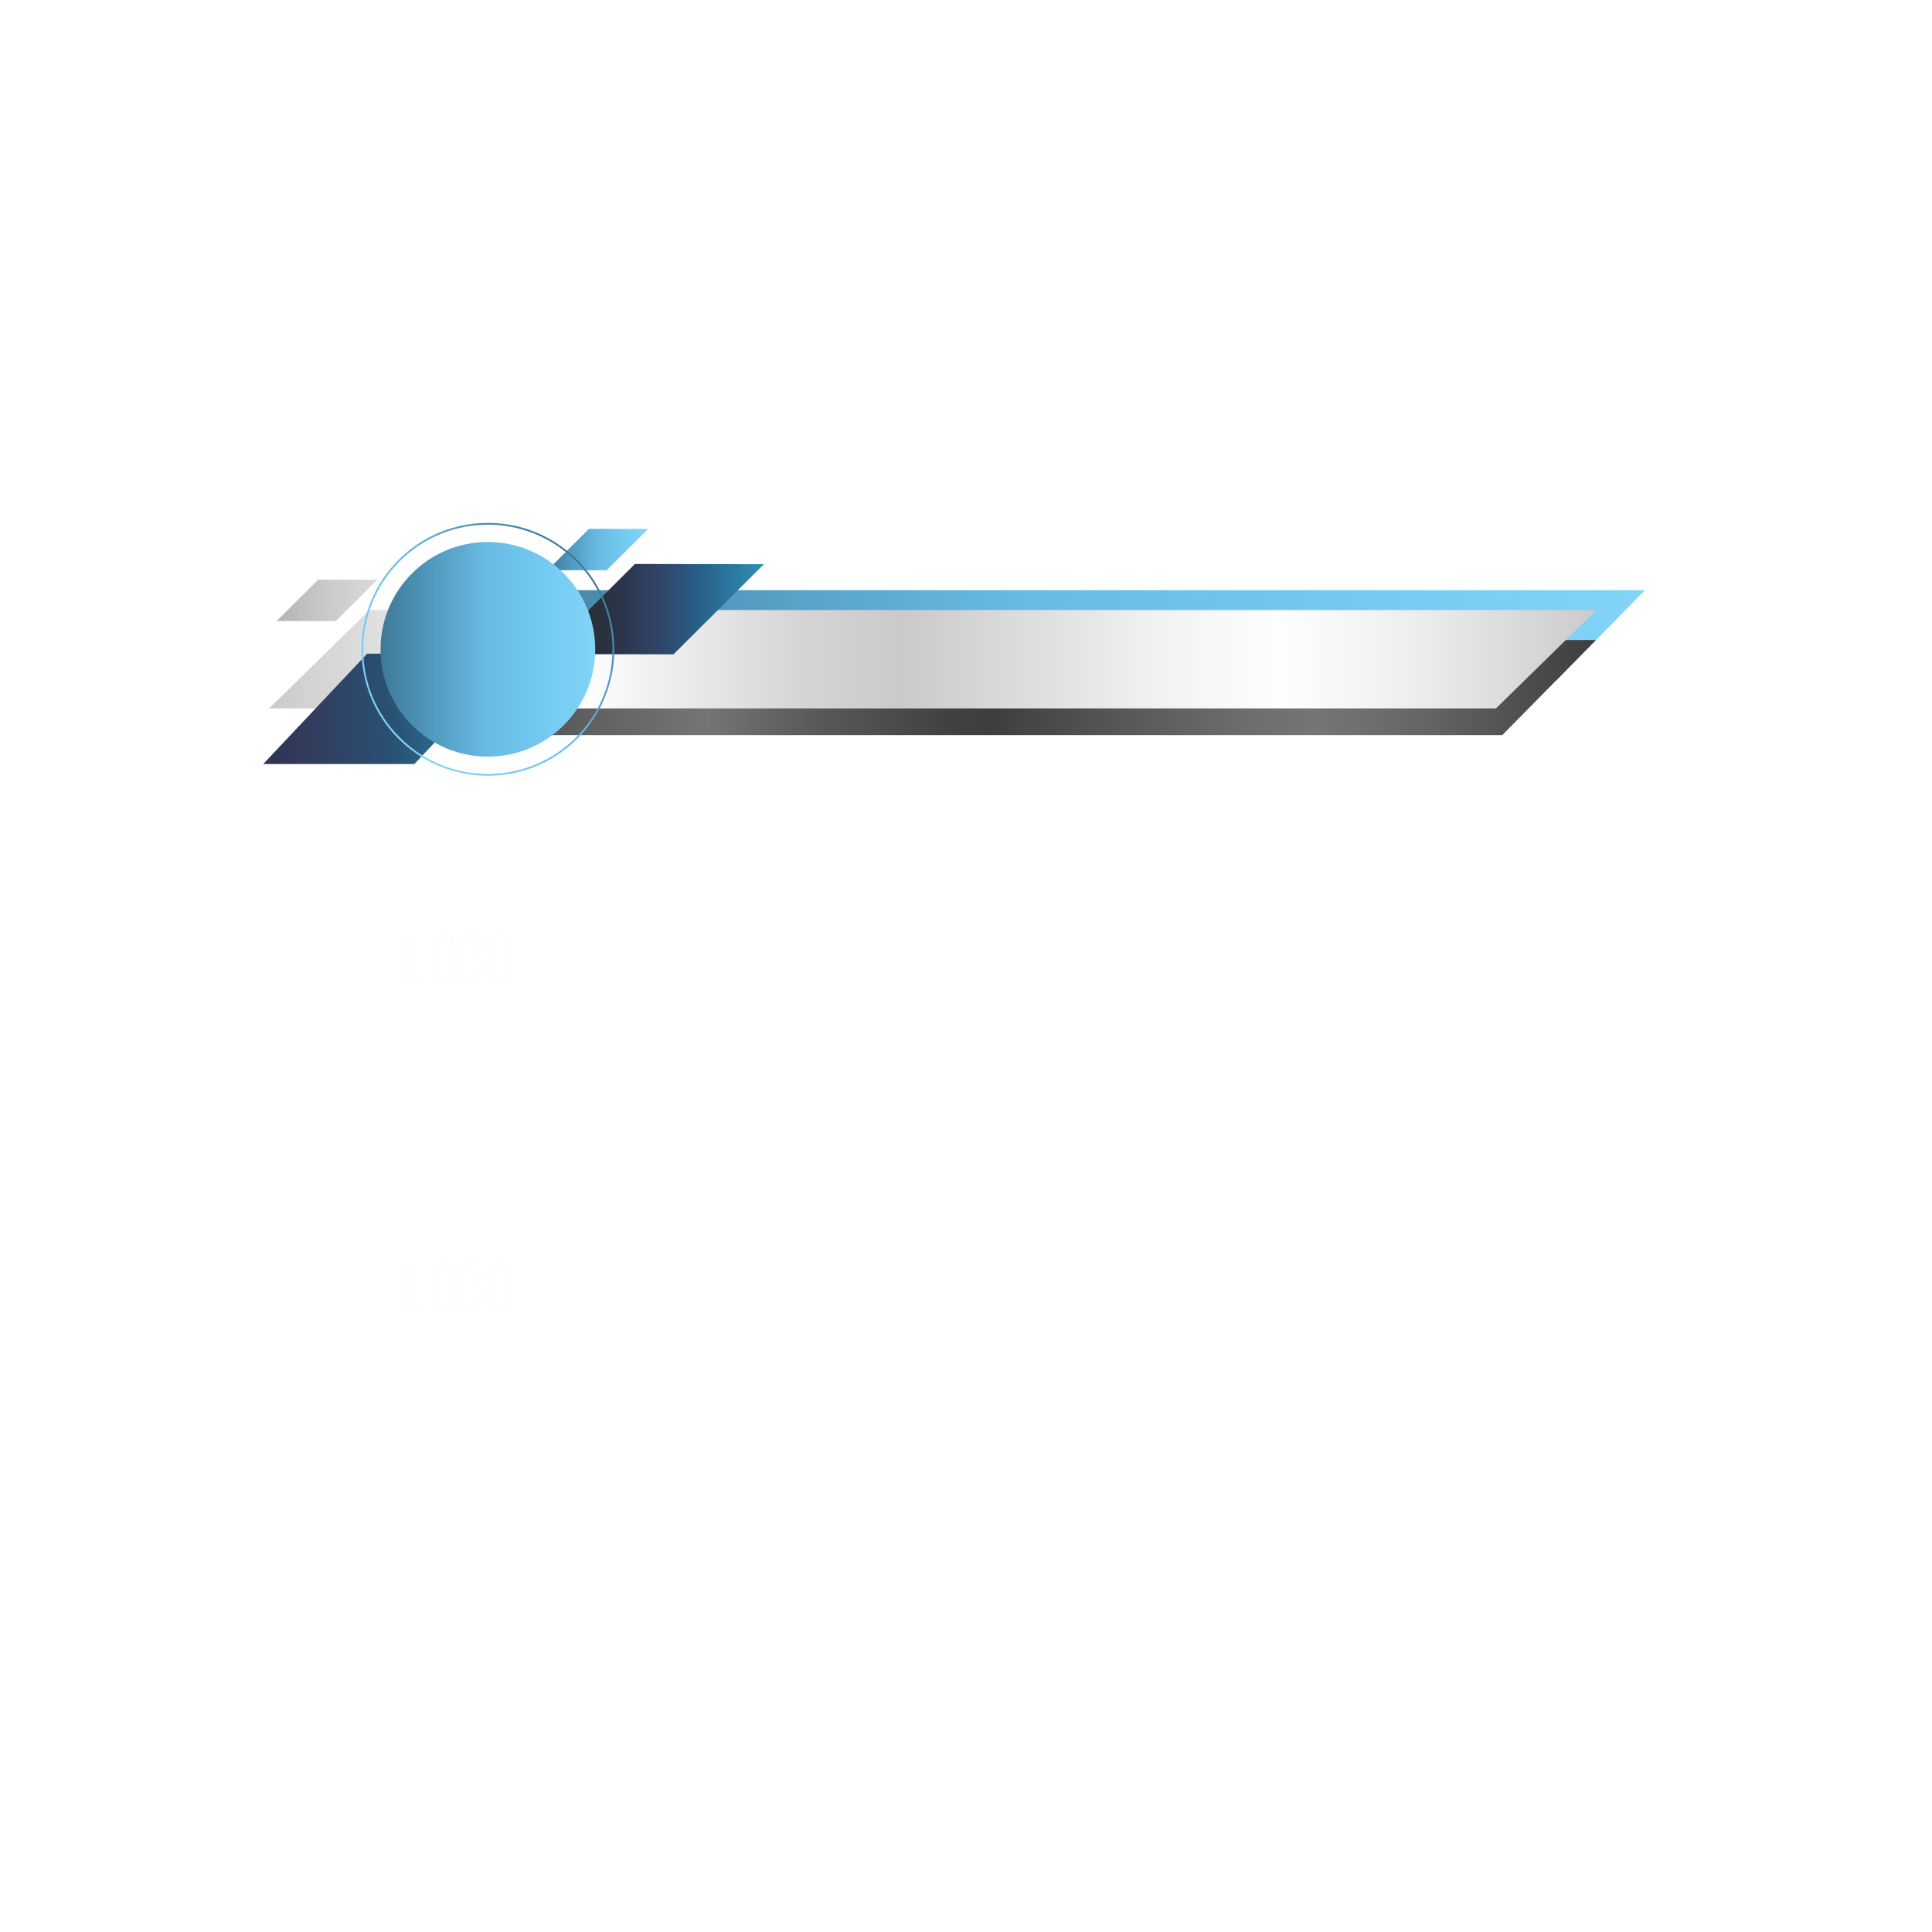
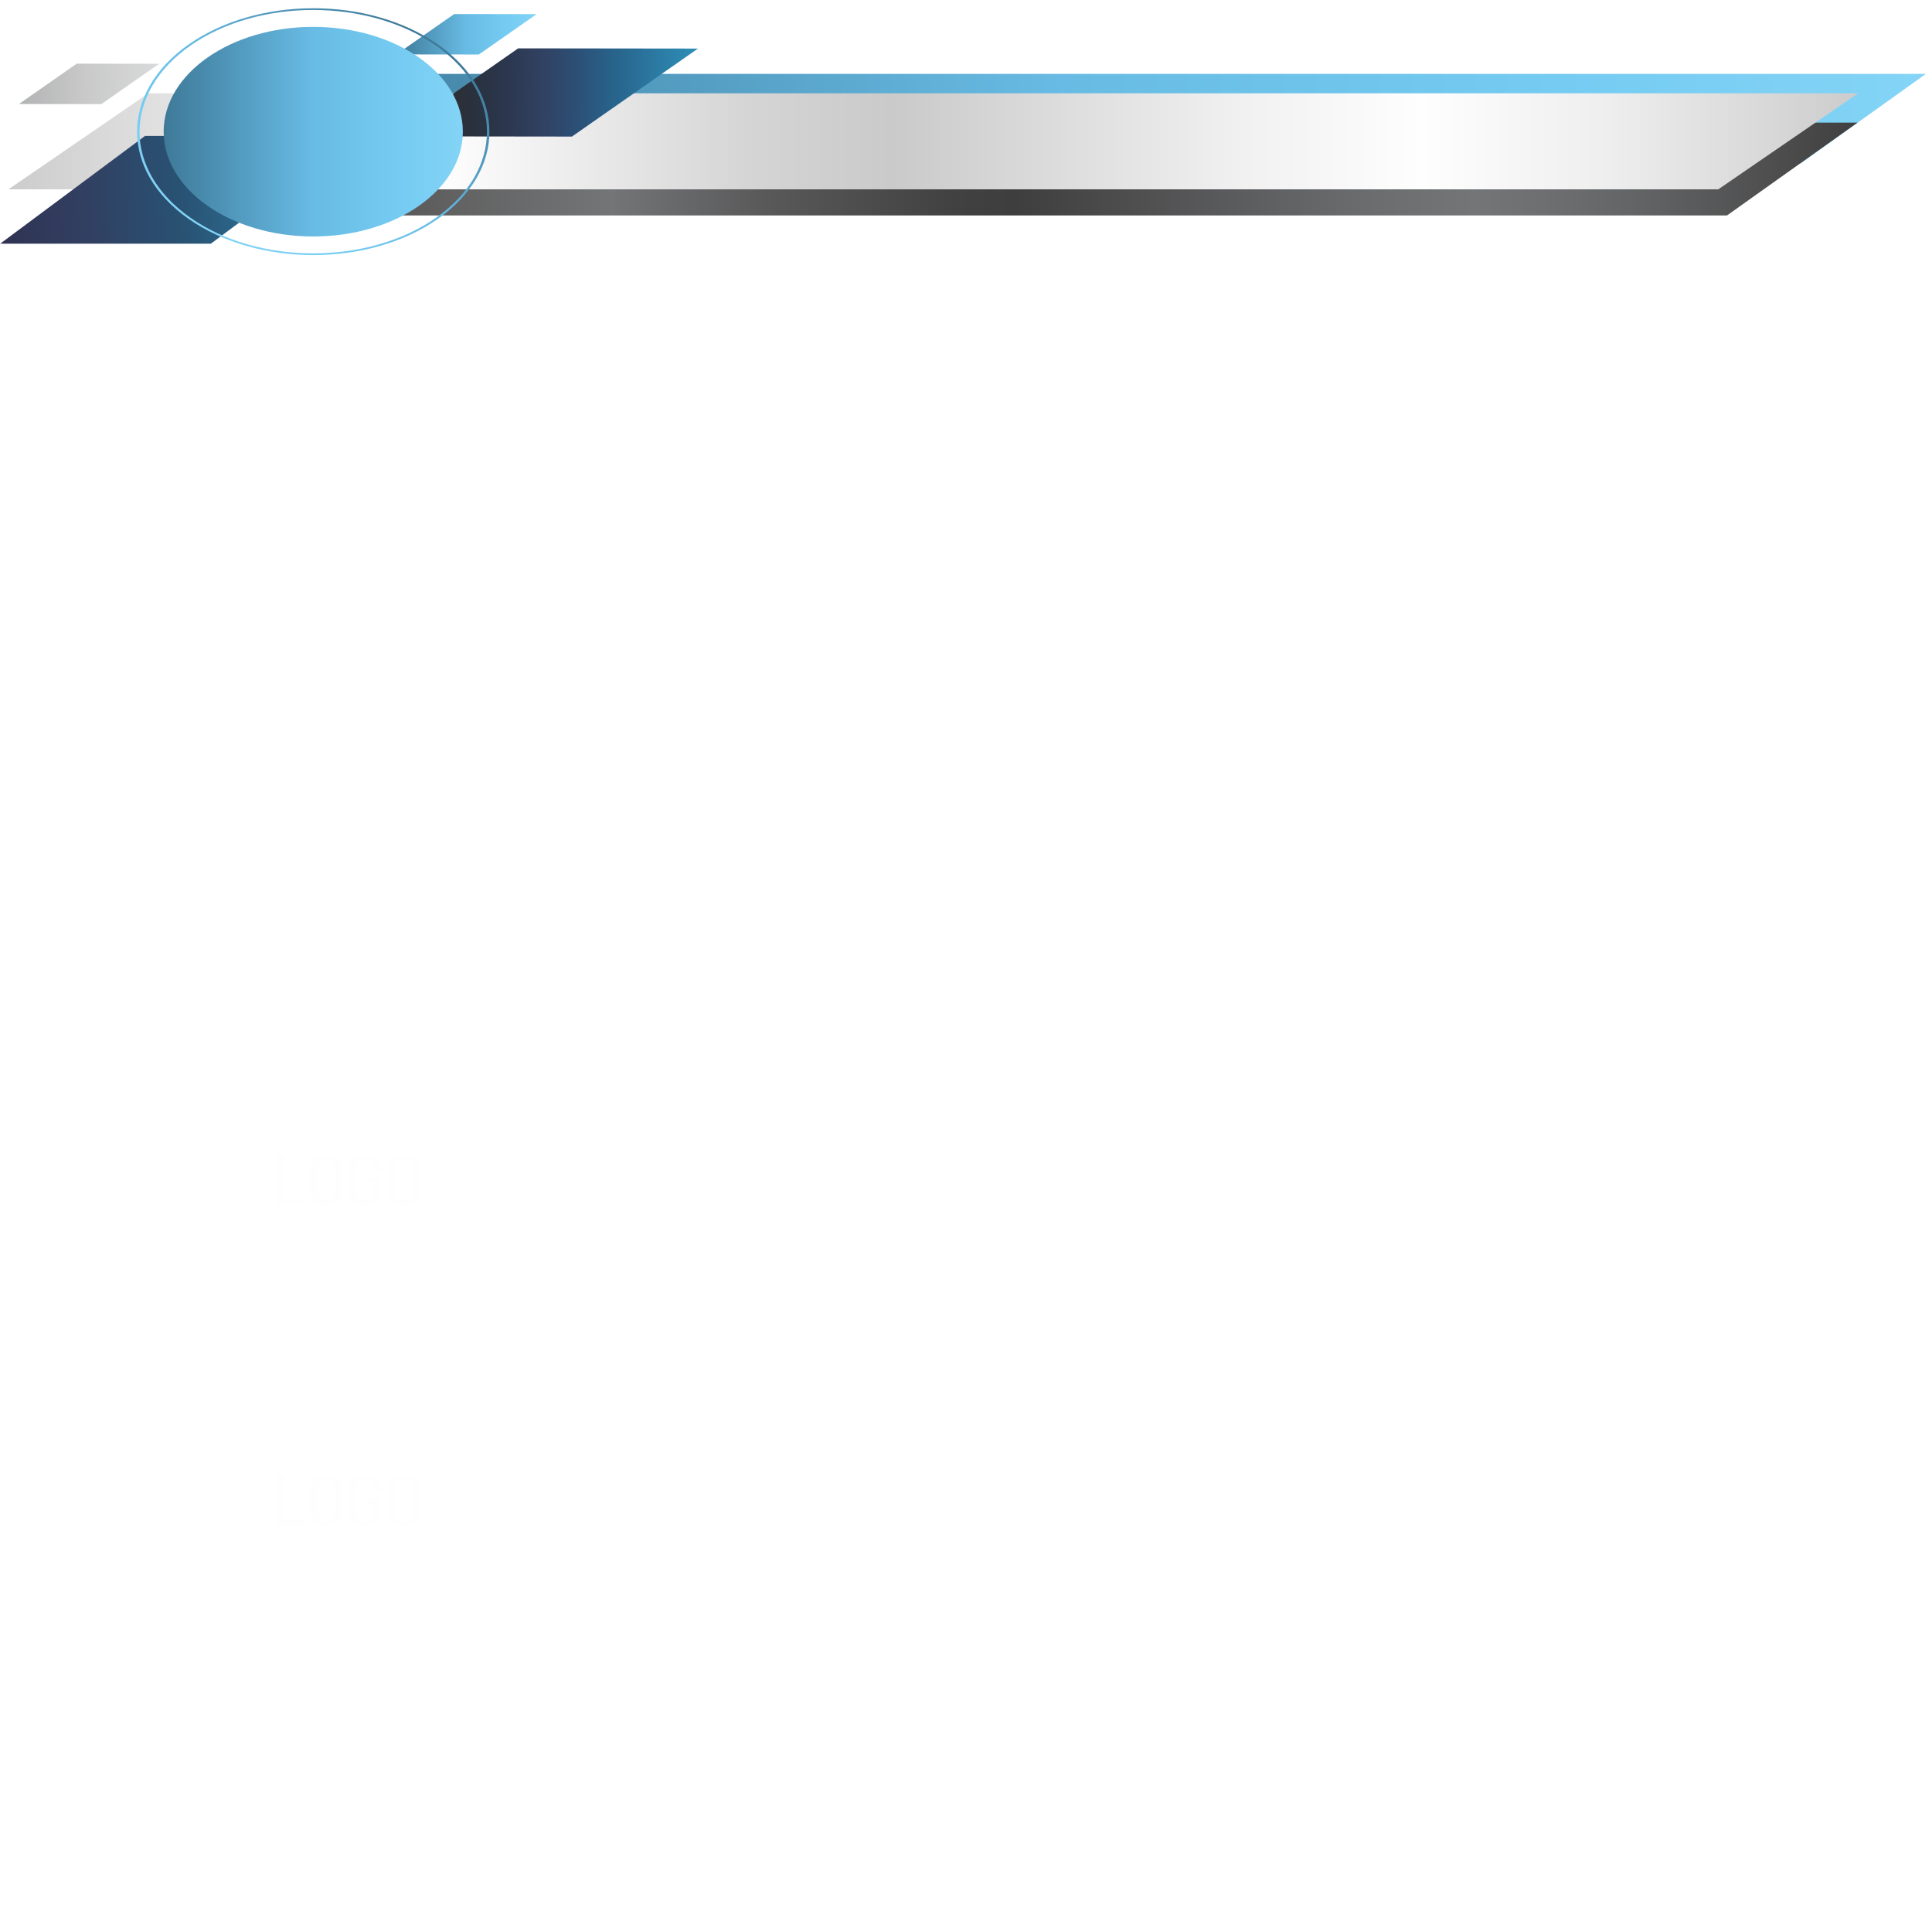
<svg xmlns="http://www.w3.org/2000/svg" style="isolation:isolate" viewBox="0 0 500 500" width="500" height="500">
  <defs>
-     <clipPath id="_clipPath_DlfuaNJ4FZlnNgvWulC9aoUaNgFVyVbb">
+     <clipPath id="_clipPath_NuuOXnK5UHf6k4wVjsEufoNVjX7rBxkS">
      <rect width="500" height="500" />
    </clipPath>
  </defs>
-   <g clip-path="url(#_clipPath_DlfuaNJ4FZlnNgvWulC9aoUaNgFVyVbb)">
-     <clipPath id="_clipPath_1CUuHy34nUVx2k7oPfaK7Q1oqQrYXZVO">
-       <path d=" M 0 0 L 0 500 L 500 500 L 500 0 L 0 0 Z " fill="rgb(255,255,255)" />
+   <g clip-path="url(#_clipPath_NuuOXnK5UHf6k4wVjsEufoNVjX7rBxkS)">
+     <clipPath id="_clipPath_2JJNtwdeUOMhw50RhigaTdfXd2geZKN7">
+       <rect x="-59.6" y="-10" width="682" height="500" transform="matrix(1,0,0,1,0,0)" fill="rgb(255,255,255)" />
    </clipPath>
-     <g clip-path="url(#_clipPath_1CUuHy34nUVx2k7oPfaK7Q1oqQrYXZVO)">
-       <linearGradient id="_lgradient_0" x1="0" y1="0" x2="1" y2="0" gradientTransform="matrix(317.303,0,0,317.303,108.407,164.583)" gradientUnits="userSpaceOnUse">
-         <stop offset="0%" stop-opacity="1" style="stop-color:rgb(63,121,152)" />
-         <stop offset="14.373%" stop-opacity="1" style="stop-color:rgb(73,140,174)" />
-         <stop offset="49.508%" stop-opacity="1" style="stop-color:rgb(104,187,228)" />
-         <stop offset="50.307%" stop-opacity="1" style="stop-color:rgb(104,188,228)" />
-         <stop offset="78.703%" stop-opacity="1" style="stop-color:rgb(117,203,242)" />
-         <stop offset="100%" stop-opacity="1" style="stop-color:rgb(131,212,246)" />
-       </linearGradient>
-       <path d=" M 402.499 176.438 L 108.407 176.438 L 133.394 152.728 L 425.71 152.728 L 402.499 176.438 Z " fill="url(#_lgradient_0)" />
+     <g clip-path="url(#_clipPath_2JJNtwdeUOMhw50RhigaTdfXd2geZKN7)">
+       <path d=" M -71.876 63 L -71.876 551.2 L 610.124 551.2 L 610.124 63 L -71.876 63 Z " fill="none" />
+       <g>
+         <linearGradient id="_lgradient_9" x1="0" y1="0.5" x2="1" y2="0.5" gradientTransform="matrix(442.214,0,0,23.15,56.186,19.124)" gradientUnits="userSpaceOnUse">
+           <stop offset="0%" stop-opacity="1" style="stop-color:rgb(63,121,152)" />
+           <stop offset="14.373%" stop-opacity="1" style="stop-color:rgb(73,140,174)" />
+           <stop offset="49.508%" stop-opacity="1" style="stop-color:rgb(104,187,228)" />
+           <stop offset="50.307%" stop-opacity="1" style="stop-color:rgb(104,188,228)" />
+           <stop offset="78.703%" stop-opacity="1" style="stop-color:rgb(117,203,242)" />
+           <stop offset="100%" stop-opacity="1" style="stop-color:rgb(131,212,246)" />
+         </linearGradient>
+         <path d=" M 466.052 42.274 L 56.186 42.274 L 91.009 19.124 L 498.4 19.124 L 466.052 42.274 Z " fill="url(#_lgradient_9)" />
+       </g>
+       <path d=" M -71.876 63 L -71.876 551.2 L 610.124 551.2 L 610.124 63 L -71.876 63 Z " fill="none" />
+       <g>
+         <linearGradient id="_lgradient_10" x1="0" y1="0.5" x2="1" y2="0.5" gradientTransform="matrix(418.513,0,0,24.022,62.211,31.734)" gradientUnits="userSpaceOnUse">
+           <stop offset="0.37%" stop-opacity="1" style="stop-color:rgb(63,63,63)" />
+           <stop offset="7.401%" stop-opacity="1" style="stop-color:rgb(82,82,83)" />
+           <stop offset="13.692%" stop-opacity="1" style="stop-color:rgb(98,98,99)" />
+           <stop offset="23.313%" stop-opacity="1" style="stop-color:rgb(115,117,118)" />
+           <stop offset="23.702%" stop-opacity="1" style="stop-color:rgb(114,115,117)" />
+           <stop offset="32.661%" stop-opacity="1" style="stop-color:rgb(89,89,90)" />
+           <stop offset="44.347%" stop-opacity="1" style="stop-color:rgb(65,65,65)" />
+           <stop offset="47.853%" stop-opacity="1" style="stop-color:rgb(62,62,62)" />
+           <stop offset="48.301%" stop-opacity="1" style="stop-color:rgb(63,63,63)" />
+           <stop offset="55.916%" stop-opacity="1" style="stop-color:rgb(80,80,81)" />
+           <stop offset="63.979%" stop-opacity="1" style="stop-color:rgb(96,97,99)" />
+           <stop offset="69.354%" stop-opacity="1" style="stop-color:rgb(106,108,109)" />
+           <stop offset="76.074%" stop-opacity="1" style="stop-color:rgb(115,117,118)" />
+           <stop offset="76.074%" stop-opacity="1" style="stop-color:rgb(115,117,118)" />
+           <stop offset="81.391%" stop-opacity="1" style="stop-color:rgb(108,109,111)" />
+           <stop offset="86.328%" stop-opacity="1" style="stop-color:rgb(98,99,100)" />
+           <stop offset="94.303%" stop-opacity="1" style="stop-color:rgb(78,78,79)" />
+           <stop offset="100%" stop-opacity="1" style="stop-color:rgb(62,62,62)" />
+         </linearGradient>
+         <path d=" M 446.95 55.756 L 62.211 55.756 L 95.982 31.734 L 480.724 31.734 L 446.95 55.756 Z " fill="url(#_lgradient_10)" />
+       </g>
+       <path d=" M -71.876 63 L -71.876 551.2 L 610.124 551.2 L 610.124 63 L -71.876 63 Z " fill="none" />
+       <g>
+         <linearGradient id="_lgradient_11" x1="0" y1="0.5" x2="1" y2="0.5" gradientTransform="matrix(478.721,0,0,24.857,2.176,24.148)" gradientUnits="userSpaceOnUse">
+           <stop offset="0.37%" stop-opacity="1" style="stop-color:rgb(203,203,203)" />
+           <stop offset="14.802%" stop-opacity="1" style="stop-color:rgb(240,240,240)" />
+           <stop offset="23.313%" stop-opacity="1" style="stop-color:rgb(254,254,254)" />
+           <stop offset="23.702%" stop-opacity="1" style="stop-color:rgb(254,254,254)" />
+           <stop offset="40.062%" stop-opacity="1" style="stop-color:rgb(213,213,214)" />
+           <stop offset="47.853%" stop-opacity="1" style="stop-color:rgb(202,202,202)" />
+           <stop offset="48.301%" stop-opacity="1" style="stop-color:rgb(203,203,203)" />
+           <stop offset="66.667%" stop-opacity="1" style="stop-color:rgb(241,241,242)" />
+           <stop offset="76.074%" stop-opacity="1" style="stop-color:rgb(254,254,254)" />
+           <stop offset="76.074%" stop-opacity="1" style="stop-color:rgb(254,254,254)" />
+           <stop offset="85.948%" stop-opacity="1" style="stop-color:rgb(239,238,239)" />
+           <stop offset="100%" stop-opacity="1" style="stop-color:rgb(202,202,202)" />
+         </linearGradient>
+         <path d=" M 444.676 49.005 L 2.176 49.005 L 38.394 24.148 L 480.897 24.148 L 444.676 49.005 Z " fill="url(#_lgradient_11)" />
+       </g>
+       <path d=" M -71.876 63 L -71.876 551.2 L 610.124 551.2 L 610.124 63 L -71.876 63 Z " fill="none" />
+       <g>
+         <linearGradient id="_lgradient_12" x1="0" y1="0.498" x2="1" y2="0.5" gradientTransform="matrix(79.141,0,0,22.831,101.487,12.513)" gradientUnits="userSpaceOnUse">
+           <stop offset="0%" stop-opacity="1" style="stop-color:rgb(41,41,41)" />
+           <stop offset="9.582%" stop-opacity="1" style="stop-color:rgb(43,43,44)" />
+           <stop offset="19.963%" stop-opacity="1" style="stop-color:rgb(44,47,54)" />
+           <stop offset="25.553%" stop-opacity="1" style="stop-color:rgb(42,49,61)" />
+           <stop offset="31.941%" stop-opacity="1" style="stop-color:rgb(42,52,70)" />
+           <stop offset="38.329%" stop-opacity="1" style="stop-color:rgb(44,56,80)" />
+           <stop offset="49.508%" stop-opacity="1" style="stop-color:rgb(49,66,99)" />
+           <stop offset="50.307%" stop-opacity="1" style="stop-color:rgb(49,66,100)" />
+           <stop offset="60.561%" stop-opacity="1" style="stop-color:rgb(44,80,118)" />
+           <stop offset="72.393%" stop-opacity="1" style="stop-color:rgb(40,99,139)" />
+           <stop offset="86.591%" stop-opacity="1" style="stop-color:rgb(43,122,163)" />
+           <stop offset="100%" stop-opacity="1" style="stop-color:rgb(45,143,183)" />
+         </linearGradient>
+         <path d=" M 148.016 35.345 L 101.487 35.287 L 134.097 12.513 L 180.628 12.571 L 148.016 35.345 Z " fill="url(#_lgradient_12)" />
+       </g>
+       <path d=" M -71.876 63 L -71.876 551.2 L 610.124 551.2 L 610.124 63 L -71.876 63 Z " fill="none" />
+       <g>
+         <linearGradient id="_lgradient_13" x1="0" y1="0.498" x2="1" y2="0.5" gradientTransform="matrix(36.295,0,0,10.471,102.581,3.634)" gradientUnits="userSpaceOnUse">
+           <stop offset="0%" stop-opacity="1" style="stop-color:rgb(63,121,152)" />
+           <stop offset="14.373%" stop-opacity="1" style="stop-color:rgb(73,140,174)" />
+           <stop offset="49.508%" stop-opacity="1" style="stop-color:rgb(104,187,228)" />
+           <stop offset="50.307%" stop-opacity="1" style="stop-color:rgb(104,188,228)" />
+           <stop offset="78.703%" stop-opacity="1" style="stop-color:rgb(117,203,242)" />
+           <stop offset="100%" stop-opacity="1" style="stop-color:rgb(131,212,246)" />
+         </linearGradient>
+         <path d=" M 123.921 14.105 L 102.581 14.08 L 117.538 3.634 L 138.876 3.66 L 123.921 14.105 Z " fill="url(#_lgradient_13)" />
+       </g>
+       <path d=" M -71.876 63 L -71.876 551.2 L 610.124 551.2 L 610.124 63 L -71.876 63 Z " fill="none" />
+       <g>
+         <linearGradient id="_lgradient_14" x1="0" y1="0.498" x2="1" y2="0.5" gradientTransform="matrix(36.297,0,0,10.471,4.891,16.477)" gradientUnits="userSpaceOnUse">
+           <stop offset="0%" stop-opacity="1" style="stop-color:rgb(178,179,180)" />
+           <stop offset="49.508%" stop-opacity="1" style="stop-color:rgb(202,202,202)" />
+           <stop offset="50.307%" stop-opacity="1" style="stop-color:rgb(202,202,202)" />
+           <stop offset="100%" stop-opacity="1" style="stop-color:rgb(217,218,219)" />
+         </linearGradient>
+         <path d=" M 26.228 26.948 L 4.891 26.922 L 19.848 16.477 L 41.187 16.502 L 26.228 26.948 Z " fill="url(#_lgradient_14)" />
+       </g>
+       <path d=" M -71.876 63 L -71.876 551.2 L 610.124 551.2 L 610.124 63 L -71.876 63 Z " fill="none" />
+       <g>
+         <linearGradient id="_lgradient_15" x1="-0.004" y1="0.521" x2="1.004" y2="0.503" gradientTransform="matrix(92,0,0,27.882,0.052,35.179)" gradientUnits="userSpaceOnUse">
+           <stop offset="0%" stop-opacity="1" style="stop-color:rgb(48,51,83)" />
+           <stop offset="24.754%" stop-opacity="1" style="stop-color:rgb(49,64,98)" />
+           <stop offset="49.508%" stop-opacity="1" style="stop-color:rgb(41,81,114)" />
+           <stop offset="50.307%" stop-opacity="1" style="stop-color:rgb(41,81,114)" />
+           <stop offset="63.716%" stop-opacity="1" style="stop-color:rgb(42,98,133)" />
+           <stop offset="77.125%" stop-opacity="1" style="stop-color:rgb(43,114,152)" />
+           <stop offset="100%" stop-opacity="1" style="stop-color:rgb(45,143,183)" />
+         </linearGradient>
+         <path d=" M 54.574 63.061 L 0.052 63.061 L 37.525 35.179 L 92.052 35.179 L 54.574 63.061 Z " fill="url(#_lgradient_15)" />
+       </g>
+       <path d=" M -71.876 63 L -71.876 551.2 L 610.124 551.2 L 610.124 63 L -71.876 63 Z " fill="none" />
+       <g>
+         <linearGradient id="_lgradient_16" x1="0.854" y1="0.146" x2="0.146" y2="0.854" gradientTransform="matrix(91.182,0,0,63.882,35.483,2.136)" gradientUnits="userSpaceOnUse">
+           <stop offset="0%" stop-opacity="1" style="stop-color:rgb(63,121,152)" />
+           <stop offset="14.373%" stop-opacity="1" style="stop-color:rgb(73,140,174)" />
+           <stop offset="49.508%" stop-opacity="1" style="stop-color:rgb(104,187,228)" />
+           <stop offset="50.307%" stop-opacity="1" style="stop-color:rgb(104,188,228)" />
+           <stop offset="78.703%" stop-opacity="1" style="stop-color:rgb(117,203,242)" />
+           <stop offset="100%" stop-opacity="1" style="stop-color:rgb(131,212,246)" />
+         </linearGradient>
+         <path d=" M 49.28 11.806 C 66.836 -0.493 95.303 -0.492 112.855 11.807 C 130.411 24.106 130.415 44.047 112.855 56.347 C 95.303 68.645 66.836 68.645 49.276 56.345 C 31.722 44.046 31.722 24.106 49.28 11.806 Z  M 113.311 56.661 C 131.116 44.189 131.116 23.965 113.311 11.492 C 95.507 -0.982 66.641 -0.982 48.834 11.491 C 31.033 23.965 31.032 44.191 48.834 56.663 C 66.638 69.137 95.507 69.137 113.311 56.661 Z " fill-rule="evenodd" fill="url(#_lgradient_16)" />
+       </g>
+       <path d=" M -71.876 63 L -71.876 551.2 L 610.124 551.2 L 610.124 63 L -71.876 63 Z " fill="none" />
+       <g>
+         <linearGradient id="_lgradient_17" x1="0" y1="0.5" x2="1" y2="0.5" gradientTransform="matrix(77.426,0,0,54.244,42.357,6.955)" gradientUnits="userSpaceOnUse">
+           <stop offset="0%" stop-opacity="1" style="stop-color:rgb(63,121,152)" />
+           <stop offset="14.373%" stop-opacity="1" style="stop-color:rgb(73,140,174)" />
+           <stop offset="49.508%" stop-opacity="1" style="stop-color:rgb(104,187,228)" />
+           <stop offset="50.307%" stop-opacity="1" style="stop-color:rgb(104,188,228)" />
+           <stop offset="78.703%" stop-opacity="1" style="stop-color:rgb(117,203,242)" />
+           <stop offset="100%" stop-opacity="1" style="stop-color:rgb(131,212,246)" />
+         </linearGradient>
+         <path d=" M 119.783 34.077 C 119.783 49.055 102.451 61.199 81.068 61.199 C 59.691 61.199 42.357 49.055 42.357 34.077 C 42.357 19.098 59.691 6.955 81.068 6.955 C 102.451 6.956 119.783 19.098 119.783 34.077 Z " fill="url(#_lgradient_17)" />
+       </g>
+       <path d=" M -71.876 63 L -71.876 551.2 L 610.124 551.2 L 610.124 63 L -71.876 63 Z " fill="none" />
+       <path d=" M -71.876 63 L -71.876 551.2 L 610.124 551.2 L 610.124 63 L -71.876 63 Z " fill="none" />
+       <g>
+         <path d=" M 78.921 311.874 L 78.921 310.55 L 73.712 310.55 L 73.712 298.824 L 71.681 298.824 L 71.681 311.874 L 78.921 311.874 Z  M 80.301 308.723 C 80.301 310.699 81.682 312.004 84.468 312.004 C 87.281 312.004 88.661 310.699 88.661 308.723 L 88.661 301.974 C 88.661 299.979 87.281 298.693 84.468 298.693 C 81.682 298.693 80.301 299.979 80.301 301.974 L 80.301 308.723 Z  M 82.306 301.9 C 82.306 300.725 83.009 300.017 84.468 300.017 C 85.952 300.017 86.629 300.725 86.629 301.9 L 86.629 308.798 C 86.629 309.991 85.952 310.68 84.468 310.68 C 83.009 310.68 82.306 309.991 82.306 308.798 L 82.306 301.9 Z  M 94.52 298.693 C 91.733 298.693 90.432 299.998 90.432 301.974 L 90.432 308.723 C 90.432 310.699 91.733 312.004 94.52 312.004 C 97.332 312.004 98.635 310.699 98.635 308.723 L 98.635 304.883 L 94.832 304.883 L 94.832 306.187 L 96.708 306.187 L 96.708 308.798 C 96.708 309.972 96.057 310.68 94.572 310.68 C 93.113 310.68 92.437 309.972 92.437 308.798 L 92.437 301.9 C 92.437 300.725 93.113 300.017 94.572 300.017 C 96.057 300.017 96.708 300.725 96.708 301.9 L 96.708 303.093 L 98.635 303.093 L 98.635 301.974 C 98.635 299.998 97.332 298.693 94.52 298.693 Z  M 100.405 308.723 C 100.405 310.699 101.786 312.004 104.572 312.004 C 107.386 312.004 108.767 310.699 108.767 308.723 L 108.767 301.974 C 108.767 299.979 107.386 298.693 104.572 298.693 C 101.786 298.693 100.405 299.979 100.405 301.974 L 100.405 308.723 Z  M 102.412 301.9 C 102.412 300.725 103.114 300.017 104.572 300.017 C 106.058 300.017 106.734 300.725 106.734 301.9 L 106.734 308.798 C 106.734 309.991 106.058 310.68 104.572 310.68 C 103.114 310.68 102.412 309.991 102.412 308.798 L 102.412 301.9 Z " fill="rgb(254,254,254)" />
+       </g>
+       <path d=" M -71.876 63 L -71.876 551.2 L 610.124 551.2 L 610.124 63 L -71.876 63 Z " fill="none" />
+       <path d=" M -71.876 63 L -71.876 551.2 L 610.124 551.2 L 610.124 63 L -71.876 63 Z " fill="none" />
+       <path d=" M -71.876 63 L -71.876 551.2 L 610.124 551.2 L 610.124 63 L -71.876 63 Z " fill="none" />
+       <path d=" M -71.876 63 L -71.876 551.2 L 610.124 551.2 L 610.124 63 L -71.876 63 Z " fill="none" />
+       <path d=" M -71.876 63 L -71.876 551.2 L 610.124 551.2 L 610.124 63 L -71.876 63 Z " fill="none" />
+       <path d=" M -71.876 63 L -71.876 551.2 L 610.124 551.2 L 610.124 63 L -71.876 63 Z " fill="none" />
+       <path d=" M -71.876 63 L -71.876 551.2 L 610.124 551.2 L 610.124 63 L -71.876 63 Z " fill="none" />
+       <path d=" M -71.876 63 L -71.876 551.2 L 610.124 551.2 L 610.124 63 L -71.876 63 Z " fill="none" />
+       <path d=" M -71.876 63 L -71.876 551.2 L 610.124 551.2 L 610.124 63 L -71.876 63 Z " fill="none" />
+       <g>
+         <path d=" M 78.921 394.813 L 78.921 393.489 L 73.712 393.489 L 73.712 381.763 L 71.681 381.763 L 71.681 394.813 L 78.921 394.813 Z  M 80.301 391.662 C 80.301 393.638 81.682 394.944 84.468 394.944 C 87.281 394.944 88.661 393.638 88.661 391.662 L 88.661 384.913 C 88.661 382.918 87.281 381.633 84.468 381.633 C 81.682 381.633 80.301 382.918 80.301 384.913 L 80.301 391.662 Z  M 82.306 384.839 C 82.306 383.664 83.009 382.957 84.468 382.957 C 85.952 382.957 86.629 383.664 86.629 384.839 L 86.629 391.737 C 86.629 392.93 85.952 393.62 84.468 393.62 C 83.009 393.62 82.306 392.93 82.306 391.737 L 82.306 384.839 Z  M 94.52 381.633 C 91.733 381.633 90.432 382.937 90.432 384.913 L 90.432 391.662 C 90.432 393.638 91.733 394.944 94.52 394.944 C 97.332 394.944 98.635 393.638 98.635 391.662 L 98.635 387.822 L 94.832 387.822 L 94.832 389.126 L 96.708 389.126 L 96.708 391.737 C 96.708 392.911 96.057 393.62 94.572 393.62 C 93.113 393.62 92.437 392.911 92.437 391.737 L 92.437 384.839 C 92.437 383.664 93.113 382.957 94.572 382.957 C 96.057 382.957 96.708 383.664 96.708 384.839 L 96.708 386.032 L 98.635 386.032 L 98.635 384.913 C 98.635 382.937 97.332 381.633 94.52 381.633 Z  M 100.405 391.662 C 100.405 393.638 101.786 394.944 104.572 394.944 C 107.386 394.944 108.767 393.638 108.767 391.662 L 108.767 384.913 C 108.767 382.918 107.386 381.633 104.572 381.633 C 101.786 381.633 100.405 382.918 100.405 384.913 L 100.405 391.662 Z  M 102.412 384.839 C 102.412 383.664 103.114 382.957 104.572 382.957 C 106.058 382.957 106.734 383.664 106.734 384.839 L 106.734 391.737 C 106.734 392.93 106.058 393.62 104.572 393.62 C 103.114 393.62 102.412 392.93 102.412 391.737 L 102.412 384.839 Z " fill="rgb(254,254,254)" />
+       </g>
+       <path d=" M -71.876 63 L -71.876 551.2 L 610.124 551.2 L 610.124 63 L -71.876 63 Z " fill="none" />
+       <path d=" M -71.876 63 L -71.876 551.2 L 610.124 551.2 L 610.124 63 L -71.876 63 Z " fill="none" />
+       <path d=" M -71.876 63 L -71.876 551.2 L 610.124 551.2 L 610.124 63 L -71.876 63 Z " fill="none" />
+       <path d=" M -71.876 63 L -71.876 551.2 L 610.124 551.2 L 610.124 63 L -71.876 63 Z " fill="none" />
+       <path d=" M -71.876 63 L -71.876 551.2 L 610.124 551.2 L 610.124 63 L -71.876 63 Z " fill="none" />
+       <path d=" M -71.876 63 L -71.876 551.2 L 610.124 551.2 L 610.124 63 L -71.876 63 Z " fill="none" />
+       <path d=" M -71.876 63 L -71.876 551.2 L 610.124 551.2 L 610.124 63 L -71.876 63 Z " fill="none" />
+       <path d=" M -71.876 63 L -71.876 551.2 L 610.124 551.2 L 610.124 63 L -71.876 63 Z " fill="none" />
+       <path d=" M -71.876 63 L -71.876 551.2 L 610.124 551.2 L 610.124 63 L -71.876 63 Z " fill="none" />
+       <path d=" M -71.876 63 L -71.876 551.2 L 610.124 551.2 L 610.124 63 L -71.876 63 Z " fill="none" />
+       <path d=" M -71.876 63 L -71.876 551.2 L 610.124 551.2 L 610.124 63 L -71.876 63 Z " fill="none" />
+       <path d=" M -71.876 63 L -71.876 551.2 L 610.124 551.2 L 610.124 63 L -71.876 63 Z " fill="none" />
+       <path d=" M -71.876 63 L -71.876 551.2 L 610.124 551.2 L 610.124 63 L -71.876 63 Z " fill="none" />
+       <path d=" M -71.876 63 L -71.876 551.2 L 610.124 551.2 L 610.124 63 L -71.876 63 Z " fill="none" />
+       <path d=" M -71.876 63 L -71.876 551.2 L 610.124 551.2 L 610.124 63 L -71.876 63 Z " fill="none" />
+       <path d=" M -71.876 63 L -71.876 551.2 L 610.124 551.2 L 610.124 63 L -71.876 63 Z " fill="none" />
+       <path d=" M -71.876 63 L -71.876 551.2 L 610.124 551.2 L 610.124 63 L -71.876 63 Z " fill="none" />
+       <path d=" M -71.876 63 L -71.876 551.2 L 610.124 551.2 L 610.124 63 L -71.876 63 Z " fill="none" />
+       <path d=" M -71.876 63 L -71.876 551.2 L 610.124 551.2 L 610.124 63 L -71.876 63 Z " fill="none" />
+       <path d=" M -71.876 63 L -71.876 551.2 L 610.124 551.2 L 610.124 63 L -71.876 63 Z " fill="none" />
+       <path d=" M -71.876 63 L -71.876 551.2 L 610.124 551.2 L 610.124 63 L -71.876 63 Z " fill="none" />
+       <path d=" M -71.876 63 L -71.876 551.2 L 610.124 551.2 L 610.124 63 L -71.876 63 Z " fill="none" />
+       <path d=" M -71.876 63 L -71.876 551.2 L 610.124 551.2 L 610.124 63 L -71.876 63 Z " fill="none" />
+       <path d=" M -71.876 63 L -71.876 551.2 L 610.124 551.2 L 610.124 63 L -71.876 63 Z " fill="none" />
+       <g>
+         <line x1="262.675" y1="524.747" x2="262.674" y2="524.737" />
+       </g>
+       <path d=" M -71.876 63 L -71.876 551.2 L 610.124 551.2 L 610.124 63 L -71.876 63 Z " fill="none" />
+       <g>
+         <path d=" M 262.787 525.253 L 262.788 525.253 C 262.746 525.109 262.713 524.966 262.687 524.825 C 262.713 524.967 262.746 525.111 262.787 525.253 Z " fill="rgb(85,85,85)" />
+       </g>
+       <path d=" M -71.876 63 L -71.876 551.2 L 610.124 551.2 L 610.124 63 L -71.876 63 Z " fill="none" />
+       <g>
+         <line x1="263.518" y1="526.722" x2="263.503" y2="526.701" />
+       </g>
+       <path d=" M -71.876 63 L -71.876 551.2 L 610.124 551.2 L 610.124 63 L -71.876 63 Z " fill="none" />
+       <g>
+         <line x1="263.448" y1="526.624" x2="263.392" y2="526.542" />
+       </g>
+       <path d=" M -71.876 63 L -71.876 551.2 L 610.124 551.2 L 610.124 63 L -71.876 63 Z " fill="none" />
+       <g>
+         <path d=" M 262.991 525.819 C 263.099 526.064 263.23 526.3 263.382 526.525 C 263.227 526.295 263.099 526.058 262.996 525.819 L 262.991 525.819 Z " fill="rgb(85,85,85)" />
+       </g>
    </g>
-     <clipPath id="_clipPath_cAJ5JIxav41iGZ0NcMRyWOawpspgyoG8">
-       <path d=" M 0 0 L 0 500 L 500 500 L 500 0 L 0 0 Z " fill="rgb(255,255,255)" />
-     </clipPath>
-     <g clip-path="url(#_clipPath_cAJ5JIxav41iGZ0NcMRyWOawpspgyoG8)">
-       <linearGradient id="_lgradient_1" x1="0" y1="0" x2="1" y2="0" gradientTransform="matrix(300.297,0,0,300.297,112.73,177.944)" gradientUnits="userSpaceOnUse">
-         <stop offset="0.37%" stop-opacity="1" style="stop-color:rgb(63,63,63)" />
-         <stop offset="7.401%" stop-opacity="1" style="stop-color:rgb(82,82,83)" />
-         <stop offset="13.692%" stop-opacity="1" style="stop-color:rgb(98,98,99)" />
-         <stop offset="23.313%" stop-opacity="1" style="stop-color:rgb(115,117,118)" />
-         <stop offset="23.702%" stop-opacity="1" style="stop-color:rgb(114,115,117)" />
-         <stop offset="32.661%" stop-opacity="1" style="stop-color:rgb(89,89,90)" />
-         <stop offset="44.347%" stop-opacity="1" style="stop-color:rgb(65,65,65)" />
-         <stop offset="47.853%" stop-opacity="1" style="stop-color:rgb(62,62,62)" />
-         <stop offset="48.301%" stop-opacity="1" style="stop-color:rgb(63,63,63)" />
-         <stop offset="55.916%" stop-opacity="1" style="stop-color:rgb(80,80,81)" />
-         <stop offset="63.979%" stop-opacity="1" style="stop-color:rgb(96,97,99)" />
-         <stop offset="69.354%" stop-opacity="1" style="stop-color:rgb(106,108,109)" />
-         <stop offset="76.074%" stop-opacity="1" style="stop-color:rgb(115,117,118)" />
-         <stop offset="76.074%" stop-opacity="1" style="stop-color:rgb(115,117,118)" />
-         <stop offset="81.391%" stop-opacity="1" style="stop-color:rgb(108,109,111)" />
-         <stop offset="86.328%" stop-opacity="1" style="stop-color:rgb(98,99,100)" />
-         <stop offset="94.303%" stop-opacity="1" style="stop-color:rgb(78,78,79)" />
-         <stop offset="100%" stop-opacity="1" style="stop-color:rgb(62,62,62)" />
-       </linearGradient>
-       <path d=" M 388.793 190.246 L 112.73 190.246 L 136.962 165.643 L 413.027 165.643 L 388.793 190.246 Z " fill="url(#_lgradient_1)" />
-     </g>
-     <clipPath id="_clipPath_v8Lw655XlnwZzpL4gjWnWWFfBaC5WbCt">
-       <path d=" M 0 0 L 0 500 L 500 500 L 500 0 L 0 0 Z " fill="rgb(255,255,255)" />
-     </clipPath>
-     <g clip-path="url(#_clipPath_v8Lw655XlnwZzpL4gjWnWWFfBaC5WbCt)">
-       <linearGradient id="_lgradient_2" x1="0" y1="0" x2="1" y2="0" gradientTransform="matrix(343.498,0,0,343.498,69.653,170.603)" gradientUnits="userSpaceOnUse">
-         <stop offset="0.37%" stop-opacity="1" style="stop-color:rgb(203,203,203)" />
-         <stop offset="14.802%" stop-opacity="1" style="stop-color:rgb(240,240,240)" />
-         <stop offset="23.313%" stop-opacity="1" style="stop-color:rgb(254,254,254)" />
-         <stop offset="23.702%" stop-opacity="1" style="stop-color:rgb(254,254,254)" />
-         <stop offset="40.062%" stop-opacity="1" style="stop-color:rgb(213,213,214)" />
-         <stop offset="47.853%" stop-opacity="1" style="stop-color:rgb(202,202,202)" />
-         <stop offset="48.301%" stop-opacity="1" style="stop-color:rgb(203,203,203)" />
-         <stop offset="66.667%" stop-opacity="1" style="stop-color:rgb(241,241,242)" />
-         <stop offset="76.074%" stop-opacity="1" style="stop-color:rgb(254,254,254)" />
-         <stop offset="76.074%" stop-opacity="1" style="stop-color:rgb(254,254,254)" />
-         <stop offset="85.948%" stop-opacity="1" style="stop-color:rgb(239,238,239)" />
-         <stop offset="100%" stop-opacity="1" style="stop-color:rgb(202,202,202)" />
-       </linearGradient>
-       <path d=" M 387.161 183.332 L 69.653 183.332 L 95.641 157.874 L 413.151 157.874 L 387.161 183.332 Z " fill="url(#_lgradient_2)" />
-     </g>
-     <clipPath id="_clipPath_FY29pynVariXfYLYNyg024PLuKSJTPJ7">
-       <path d=" M 0 0 L 0 500 L 500 500 L 500 0 L 0 0 Z " fill="rgb(255,255,255)" />
-     </clipPath>
-     <g clip-path="url(#_clipPath_FY29pynVariXfYLYNyg024PLuKSJTPJ7)">
-       <linearGradient id="_lgradient_3" x1="0" y1="0" x2="1" y2="0" gradientTransform="matrix(56.749,0.098,-0.091,56.749,140.931,157.601)" gradientUnits="userSpaceOnUse">
-         <stop offset="0%" stop-opacity="1" style="stop-color:rgb(41,41,41)" />
-         <stop offset="9.582%" stop-opacity="1" style="stop-color:rgb(43,43,44)" />
-         <stop offset="19.963%" stop-opacity="1" style="stop-color:rgb(44,47,54)" />
-         <stop offset="25.553%" stop-opacity="1" style="stop-color:rgb(42,49,61)" />
-         <stop offset="31.941%" stop-opacity="1" style="stop-color:rgb(42,52,70)" />
-         <stop offset="38.329%" stop-opacity="1" style="stop-color:rgb(44,56,80)" />
-         <stop offset="49.508%" stop-opacity="1" style="stop-color:rgb(49,66,99)" />
-         <stop offset="50.307%" stop-opacity="1" style="stop-color:rgb(49,66,100)" />
-         <stop offset="60.561%" stop-opacity="1" style="stop-color:rgb(44,80,118)" />
-         <stop offset="72.393%" stop-opacity="1" style="stop-color:rgb(40,99,139)" />
-         <stop offset="86.591%" stop-opacity="1" style="stop-color:rgb(43,122,163)" />
-         <stop offset="100%" stop-opacity="1" style="stop-color:rgb(45,143,183)" />
-       </linearGradient>
-       <path d=" M 174.298 169.341 L 140.912 169.282 L 164.311 145.958 L 197.698 146.017 L 174.298 169.341 Z " fill="url(#_lgradient_3)" />
-     </g>
-     <clipPath id="_clipPath_ld6OwKemrBxNPlOkvq2D5LdpKDvcm2m0">
-       <path d=" M 0 0 L 0 500 L 500 500 L 500 0 L 0 0 Z " fill="rgb(255,255,255)" />
-     </clipPath>
-     <g clip-path="url(#_clipPath_ld6OwKemrBxNPlOkvq2D5LdpKDvcm2m0)">
-       <linearGradient id="_lgradient_4" x1="0" y1="0" x2="1" y2="0" gradientTransform="matrix(26.025,0.045,-0.045,26.032,141.706,142.204)" gradientUnits="userSpaceOnUse">
-         <stop offset="0%" stop-opacity="1" style="stop-color:rgb(63,121,152)" />
-         <stop offset="14.373%" stop-opacity="1" style="stop-color:rgb(73,140,174)" />
-         <stop offset="49.508%" stop-opacity="1" style="stop-color:rgb(104,187,228)" />
-         <stop offset="50.307%" stop-opacity="1" style="stop-color:rgb(104,188,228)" />
-         <stop offset="78.703%" stop-opacity="1" style="stop-color:rgb(117,203,242)" />
-         <stop offset="100%" stop-opacity="1" style="stop-color:rgb(131,212,246)" />
-       </linearGradient>
-       <path d=" M 157.009 147.588 L 141.697 147.562 L 152.429 136.864 L 167.74 136.891 L 157.009 147.588 Z " fill="url(#_lgradient_4)" />
-     </g>
-     <clipPath id="_clipPath_yCkHvbv70qKB3LsQrZrr6x15g7I4AKlj">
-       <path d=" M 0 0 L 0 500 L 500 500 L 500 0 L 0 0 Z " fill="rgb(255,255,255)" />
-     </clipPath>
-     <g clip-path="url(#_clipPath_yCkHvbv70qKB3LsQrZrr6x15g7I4AKlj)">
-       <linearGradient id="_lgradient_5" x1="0" y1="0" x2="1" y2="0" gradientTransform="matrix(26.025,0.045,-0.045,26.033,71.61,155.356)" gradientUnits="userSpaceOnUse">
-         <stop offset="0%" stop-opacity="1" style="stop-color:rgb(178,179,180)" />
-         <stop offset="49.508%" stop-opacity="1" style="stop-color:rgb(202,202,202)" />
-         <stop offset="50.307%" stop-opacity="1" style="stop-color:rgb(202,202,202)" />
-         <stop offset="100%" stop-opacity="1" style="stop-color:rgb(217,218,219)" />
-       </linearGradient>
-       <path d=" M 86.911 160.741 L 71.601 160.715 L 82.333 150.017 L 97.645 150.043 L 86.911 160.741 Z " fill="url(#_lgradient_5)" />
-     </g>
-     <clipPath id="_clipPath_ujJdJlPjlgjwOgRnrltoUUA3dhnJR6PQ">
-       <path d=" M 0 0 L 0 500 L 500 500 L 500 0 L 0 0 Z " fill="rgb(255,255,255)" />
-     </clipPath>
-     <g clip-path="url(#_clipPath_ujJdJlPjlgjwOgRnrltoUUA3dhnJR6PQ)">
-       <linearGradient id="_lgradient_6" x1="0" y1="0" x2="1" y2="0" gradientTransform="matrix(66.497,-1.178,1.178,66.497,67.886,184.037)" gradientUnits="userSpaceOnUse">
-         <stop offset="0%" stop-opacity="1" style="stop-color:rgb(48,51,83)" />
-         <stop offset="24.754%" stop-opacity="1" style="stop-color:rgb(49,64,98)" />
-         <stop offset="49.508%" stop-opacity="1" style="stop-color:rgb(41,81,114)" />
-         <stop offset="50.307%" stop-opacity="1" style="stop-color:rgb(41,81,114)" />
-         <stop offset="63.716%" stop-opacity="1" style="stop-color:rgb(42,98,133)" />
-         <stop offset="77.125%" stop-opacity="1" style="stop-color:rgb(43,114,152)" />
-         <stop offset="100%" stop-opacity="1" style="stop-color:rgb(45,143,183)" />
-       </linearGradient>
-       <path d=" M 107.25 197.727 L 68.129 197.727 L 95.017 169.171 L 134.142 169.171 L 107.25 197.727 Z " fill="url(#_lgradient_6)" />
-     </g>
-     <clipPath id="_clipPath_fS35BC4iTJ8abPwQF94HafW9qBiUQfR8">
-       <path d=" M 0 0 L 0 500 L 500 500 L 500 0 L 0 0 Z " fill="rgb(255,255,255)" />
-     </clipPath>
-     <g clip-path="url(#_clipPath_fS35BC4iTJ8abPwQF94HafW9qBiUQfR8)">
-       <linearGradient id="_lgradient_7" x1="0" y1="0" x2="1" y2="0" gradientTransform="matrix(-46.263,46.263,-46.263,-46.263,149.396,144.911)" gradientUnits="userSpaceOnUse">
-         <stop offset="0%" stop-opacity="1" style="stop-color:rgb(63,121,152)" />
-         <stop offset="14.373%" stop-opacity="1" style="stop-color:rgb(73,140,174)" />
-         <stop offset="49.508%" stop-opacity="1" style="stop-color:rgb(104,187,228)" />
-         <stop offset="50.307%" stop-opacity="1" style="stop-color:rgb(104,188,228)" />
-         <stop offset="78.703%" stop-opacity="1" style="stop-color:rgb(117,203,242)" />
-         <stop offset="100%" stop-opacity="1" style="stop-color:rgb(131,212,246)" />
-       </linearGradient>
-       <path d=" M 103.452 145.234 C 116.049 132.637 136.475 132.638 149.069 145.235 C 161.666 157.831 161.669 178.254 149.069 190.851 C 136.475 203.446 116.049 203.446 103.449 190.849 C 90.853 178.253 90.853 157.831 103.452 145.234 Z  M 149.396 191.173 C 162.172 178.399 162.172 157.686 149.396 144.912 C 136.621 132.136 115.909 132.136 103.132 144.911 C 90.359 157.686 90.358 178.401 103.132 191.175 C 115.907 203.95 136.621 203.95 149.396 191.173 Z " fill-rule="evenodd" fill="url(#_lgradient_7)" />
-     </g>
-     <clipPath id="_clipPath_heIbBXjCO25nTie5CVpOaYPFQpQsHNUV">
-       <path d=" M 0 0 L 0 500 L 500 500 L 500 0 L 0 0 Z " fill="rgb(255,255,255)" />
-     </clipPath>
-     <g clip-path="url(#_clipPath_heIbBXjCO25nTie5CVpOaYPFQpQsHNUV)">
-       <linearGradient id="_lgradient_8" x1="0" y1="0" x2="1" y2="0" gradientTransform="matrix(55.556,0,0,55.556,98.484,168.042)" gradientUnits="userSpaceOnUse">
-         <stop offset="0%" stop-opacity="1" style="stop-color:rgb(63,121,152)" />
-         <stop offset="14.373%" stop-opacity="1" style="stop-color:rgb(73,140,174)" />
-         <stop offset="49.508%" stop-opacity="1" style="stop-color:rgb(104,187,228)" />
-         <stop offset="50.307%" stop-opacity="1" style="stop-color:rgb(104,188,228)" />
-         <stop offset="78.703%" stop-opacity="1" style="stop-color:rgb(117,203,242)" />
-         <stop offset="100%" stop-opacity="1" style="stop-color:rgb(131,212,246)" />
-       </linearGradient>
-       <path d=" M 154.04 168.043 C 154.04 183.383 141.604 195.82 126.261 195.82 C 110.922 195.82 98.484 183.383 98.484 168.043 C 98.484 152.702 110.922 140.265 126.261 140.265 C 141.604 140.266 154.04 152.702 154.04 168.043 Z " fill="url(#_lgradient_8)" />
-     </g>
-     <path d=" M 0 0 L 0 500 L 500 500 L 500 0 L 0 0 Z " fill="none" />
-     <clipPath id="_clipPath_XhFFlrhRWqD90Q8hiUa1G4k8ygPGAOw9">
-       <path d=" M 0 0 L 0 500 L 500 500 L 500 0 L 0 0 Z " fill="rgb(255,255,255)" />
-     </clipPath>
-     <g clip-path="url(#_clipPath_XhFFlrhRWqD90Q8hiUa1G4k8ygPGAOw9)">
-       <path d=" M 110.555 254.889 L 110.555 253.533 L 106.736 253.533 L 106.736 241.524 L 105.247 241.524 L 105.247 254.889 L 110.555 254.889 Z  M 111.567 251.662 C 111.567 253.686 112.579 255.023 114.622 255.023 C 116.684 255.023 117.696 253.686 117.696 251.662 L 117.696 244.75 C 117.696 242.707 116.684 241.39 114.622 241.39 C 112.579 241.39 111.567 242.707 111.567 244.75 L 111.567 251.662 Z  M 113.037 244.674 C 113.037 243.471 113.552 242.746 114.622 242.746 C 115.71 242.746 116.206 243.471 116.206 244.674 L 116.206 251.739 C 116.206 252.961 115.71 253.667 114.622 253.667 C 113.552 253.667 113.037 252.961 113.037 251.739 L 113.037 244.674 Z  M 121.991 241.39 C 119.948 241.39 118.994 242.726 118.994 244.75 L 118.994 251.662 C 118.994 253.686 119.948 255.023 121.991 255.023 C 124.053 255.023 125.008 253.686 125.008 251.662 L 125.008 247.729 L 122.22 247.729 L 122.22 249.065 L 123.595 249.065 L 123.595 251.739 C 123.595 252.941 123.118 253.667 122.029 253.667 C 120.96 253.667 120.464 252.941 120.464 251.739 L 120.464 244.674 C 120.464 243.471 120.96 242.746 122.029 242.746 C 123.118 242.746 123.595 243.471 123.595 244.674 L 123.595 245.896 L 125.008 245.896 L 125.008 244.75 C 125.008 242.726 124.053 241.39 121.991 241.39 Z  M 126.306 251.662 C 126.306 253.686 127.318 255.023 129.361 255.023 C 131.424 255.023 132.436 253.686 132.436 251.662 L 132.436 244.75 C 132.436 242.707 131.424 241.39 129.361 241.39 C 127.318 241.39 126.306 242.707 126.306 244.75 L 126.306 251.662 Z  M 127.777 244.674 C 127.777 243.471 128.292 242.746 129.361 242.746 C 130.45 242.746 130.946 243.471 130.946 244.674 L 130.946 251.739 C 130.946 252.961 130.45 253.667 129.361 253.667 C 128.292 253.667 127.777 252.961 127.777 251.739 L 127.777 244.674 Z " fill="rgb(254,254,254)" />
-     </g>
-     <path d=" M 0 0 L 0 500 L 500 500 L 500 0 L 0 0 Z " fill="none" />
-     <path d=" M 0 0 L 0 500 L 500 500 L 500 0 L 0 0 Z " fill="none" />
-     <path d=" M 0 0 L 0 500 L 500 500 L 500 0 L 0 0 Z " fill="none" />
-     <path d=" M 0 0 L 0 500 L 500 500 L 500 0 L 0 0 Z " fill="none" />
-     <path d=" M 0 0 L 0 500 L 500 500 L 500 0 L 0 0 Z " fill="none" />
-     <path d=" M 0 0 L 0 500 L 500 500 L 500 0 L 0 0 Z " fill="none" />
-     <path d=" M 0 0 L 0 500 L 500 500 L 500 0 L 0 0 Z " fill="none" />
-     <path d=" M 0 0 L 0 500 L 500 500 L 500 0 L 0 0 Z " fill="none" />
-     <clipPath id="_clipPath_SSkPJbnMe8AXXT7xxS9vUmDx0GehmWsq">
-       <path d=" M 0 0 L 0 500 L 500 500 L 500 0 L 0 0 Z " fill="rgb(255,255,255)" />
-     </clipPath>
-     <g clip-path="url(#_clipPath_SSkPJbnMe8AXXT7xxS9vUmDx0GehmWsq)">
-       <path d=" M 110.555 339.833 L 110.555 338.477 L 106.736 338.477 L 106.736 326.468 L 105.247 326.468 L 105.247 339.833 L 110.555 339.833 Z  M 111.567 336.606 C 111.567 338.63 112.579 339.967 114.622 339.967 C 116.684 339.967 117.696 338.63 117.696 336.606 L 117.696 329.694 C 117.696 327.651 116.684 326.334 114.622 326.334 C 112.579 326.334 111.567 327.651 111.567 329.694 L 111.567 336.606 Z  M 113.037 329.618 C 113.037 328.415 113.552 327.69 114.622 327.69 C 115.71 327.69 116.206 328.415 116.206 329.618 L 116.206 336.683 C 116.206 337.905 115.71 338.611 114.622 338.611 C 113.552 338.611 113.037 337.905 113.037 336.683 L 113.037 329.618 Z  M 121.991 326.334 C 119.948 326.334 118.994 327.67 118.994 329.694 L 118.994 336.606 C 118.994 338.63 119.948 339.967 121.991 339.967 C 124.053 339.967 125.008 338.63 125.008 336.606 L 125.008 332.673 L 122.22 332.673 L 122.22 334.009 L 123.595 334.009 L 123.595 336.683 C 123.595 337.885 123.118 338.611 122.029 338.611 C 120.96 338.611 120.464 337.885 120.464 336.683 L 120.464 329.618 C 120.464 328.415 120.96 327.69 122.029 327.69 C 123.118 327.69 123.595 328.415 123.595 329.618 L 123.595 330.84 L 125.008 330.84 L 125.008 329.694 C 125.008 327.67 124.053 326.334 121.991 326.334 Z  M 126.306 336.606 C 126.306 338.63 127.318 339.967 129.361 339.967 C 131.424 339.967 132.436 338.63 132.436 336.606 L 132.436 329.694 C 132.436 327.651 131.424 326.334 129.361 326.334 C 127.318 326.334 126.306 327.651 126.306 329.694 L 126.306 336.606 Z  M 127.777 329.618 C 127.777 328.415 128.292 327.69 129.361 327.69 C 130.45 327.69 130.946 328.415 130.946 329.618 L 130.946 336.683 C 130.946 337.905 130.45 338.611 129.361 338.611 C 128.292 338.611 127.777 337.905 127.777 336.683 L 127.777 329.618 Z " fill="rgb(254,254,254)" />
-     </g>
-     <path d=" M 0 0 L 0 500 L 500 500 L 500 0 L 0 0 Z " fill="none" />
-     <path d=" M 0 0 L 0 500 L 500 500 L 500 0 L 0 0 Z " fill="none" />
-     <path d=" M 0 0 L 0 500 L 500 500 L 500 0 L 0 0 Z " fill="none" />
-     <path d=" M 0 0 L 0 500 L 500 500 L 500 0 L 0 0 Z " fill="none" />
-     <path d=" M 0 0 L 0 500 L 500 500 L 500 0 L 0 0 Z " fill="none" />
-     <path d=" M 0 0 L 0 500 L 500 500 L 500 0 L 0 0 Z " fill="none" />
-     <path d=" M 0 0 L 0 500 L 500 500 L 500 0 L 0 0 Z " fill="none" />
-     <path d=" M 0 0 L 0 500 L 500 500 L 500 0 L 0 0 Z " fill="none" />
-     <path d=" M 0 0 L 0 500 L 500 500 L 500 0 L 0 0 Z " fill="none" />
-     <path d=" M 0 0 L 0 500 L 500 500 L 500 0 L 0 0 Z " fill="none" />
-     <path d=" M 0 0 L 0 500 L 500 500 L 500 0 L 0 0 Z " fill="none" />
-     <path d=" M 0 0 L 0 500 L 500 500 L 500 0 L 0 0 Z " fill="none" />
-     <path d=" M 0 0 L 0 500 L 500 500 L 500 0 L 0 0 Z " fill="none" />
-     <path d=" M 0 0 L 0 500 L 500 500 L 500 0 L 0 0 Z " fill="none" />
-     <path d=" M 0 0 L 0 500 L 500 500 L 500 0 L 0 0 Z " fill="none" />
-     <path d=" M 0 0 L 0 500 L 500 500 L 500 0 L 0 0 Z " fill="none" />
-     <path d=" M 0 0 L 0 500 L 500 500 L 500 0 L 0 0 Z " fill="none" />
-     <path d=" M 0 0 L 0 500 L 500 500 L 500 0 L 0 0 Z " fill="none" />
-     <path d=" M 0 0 L 0 500 L 500 500 L 500 0 L 0 0 Z " fill="none" />
-     <path d=" M 0 0 L 0 500 L 500 500 L 500 0 L 0 0 Z " fill="none" />
-     <path d=" M 0 0 L 0 500 L 500 500 L 500 0 L 0 0 Z " fill="none" />
-     <path d=" M 0 0 L 0 500 L 500 500 L 500 0 L 0 0 Z " fill="none" />
-     <path d=" M 0 0 L 0 500 L 500 500 L 500 0 L 0 0 Z " fill="none" />
-     <clipPath id="_clipPath_1BsYegJv7LRhy95orZvu3pmQIwz0CooF">
-       <path d=" M 0 0 L 0 500 L 500 500 L 500 0 L 0 0 Z " fill="rgb(255,255,255)" />
-     </clipPath>
-     <g clip-path="url(#_clipPath_1BsYegJv7LRhy95orZvu3pmQIwz0CooF)">
-       <line x1="245.272" y1="472.908" x2="245.271" y2="472.897" />
-     </g>
-     <clipPath id="_clipPath_kggqimExxoZCJInuAiaB08uynuXKdJ11">
-       <path d=" M 0 0 L 0 500 L 500 500 L 500 0 L 0 0 Z " fill="rgb(255,255,255)" />
-     </clipPath>
-     <g clip-path="url(#_clipPath_kggqimExxoZCJInuAiaB08uynuXKdJ11)">
-       <path d=" M 245.354 473.426 L 245.355 473.426 C 245.324 473.278 245.3 473.132 245.281 472.987 C 245.3 473.133 245.324 473.28 245.354 473.426 Z " fill="rgb(85,85,85)" />
-     </g>
-     <clipPath id="_clipPath_vcix79OJdcMltk1aeMpF2vYuFlVfqeCw">
-       <path d=" M 0 0 L 0 500 L 500 500 L 500 0 L 0 0 Z " fill="rgb(255,255,255)" />
-     </clipPath>
-     <g clip-path="url(#_clipPath_vcix79OJdcMltk1aeMpF2vYuFlVfqeCw)">
-       <line x1="245.89" y1="474.93" x2="245.879" y2="474.909" />
-     </g>
-     <clipPath id="_clipPath_u6MfzcVPK0bB9uhbQTtRX4ZUCayjvVxu">
-       <path d=" M 0 0 L 0 500 L 500 500 L 500 0 L 0 0 Z " fill="rgb(255,255,255)" />
-     </clipPath>
-     <g clip-path="url(#_clipPath_u6MfzcVPK0bB9uhbQTtRX4ZUCayjvVxu)">
-       <line x1="245.839" y1="474.83" x2="245.798" y2="474.746" />
-     </g>
-     <clipPath id="_clipPath_vyyuWAuKOJoQJCTlueNpKKsLuLIGNOBp">
-       <path d=" M 0 0 L 0 500 L 500 500 L 500 0 L 0 0 Z " fill="rgb(255,255,255)" />
-     </clipPath>
-     <g clip-path="url(#_clipPath_vyyuWAuKOJoQJCTlueNpKKsLuLIGNOBp)">
-       <path d=" M 245.504 474.006 C 245.583 474.256 245.679 474.498 245.79 474.729 C 245.677 474.493 245.583 474.25 245.507 474.006 L 245.504 474.006 Z " fill="rgb(85,85,85)" />
-     </g>
-     <path d=" M 48 125 L 48 210 L 438 210 L 438 125 L 48 125 Z " fill="none" />
  </g>
</svg>
